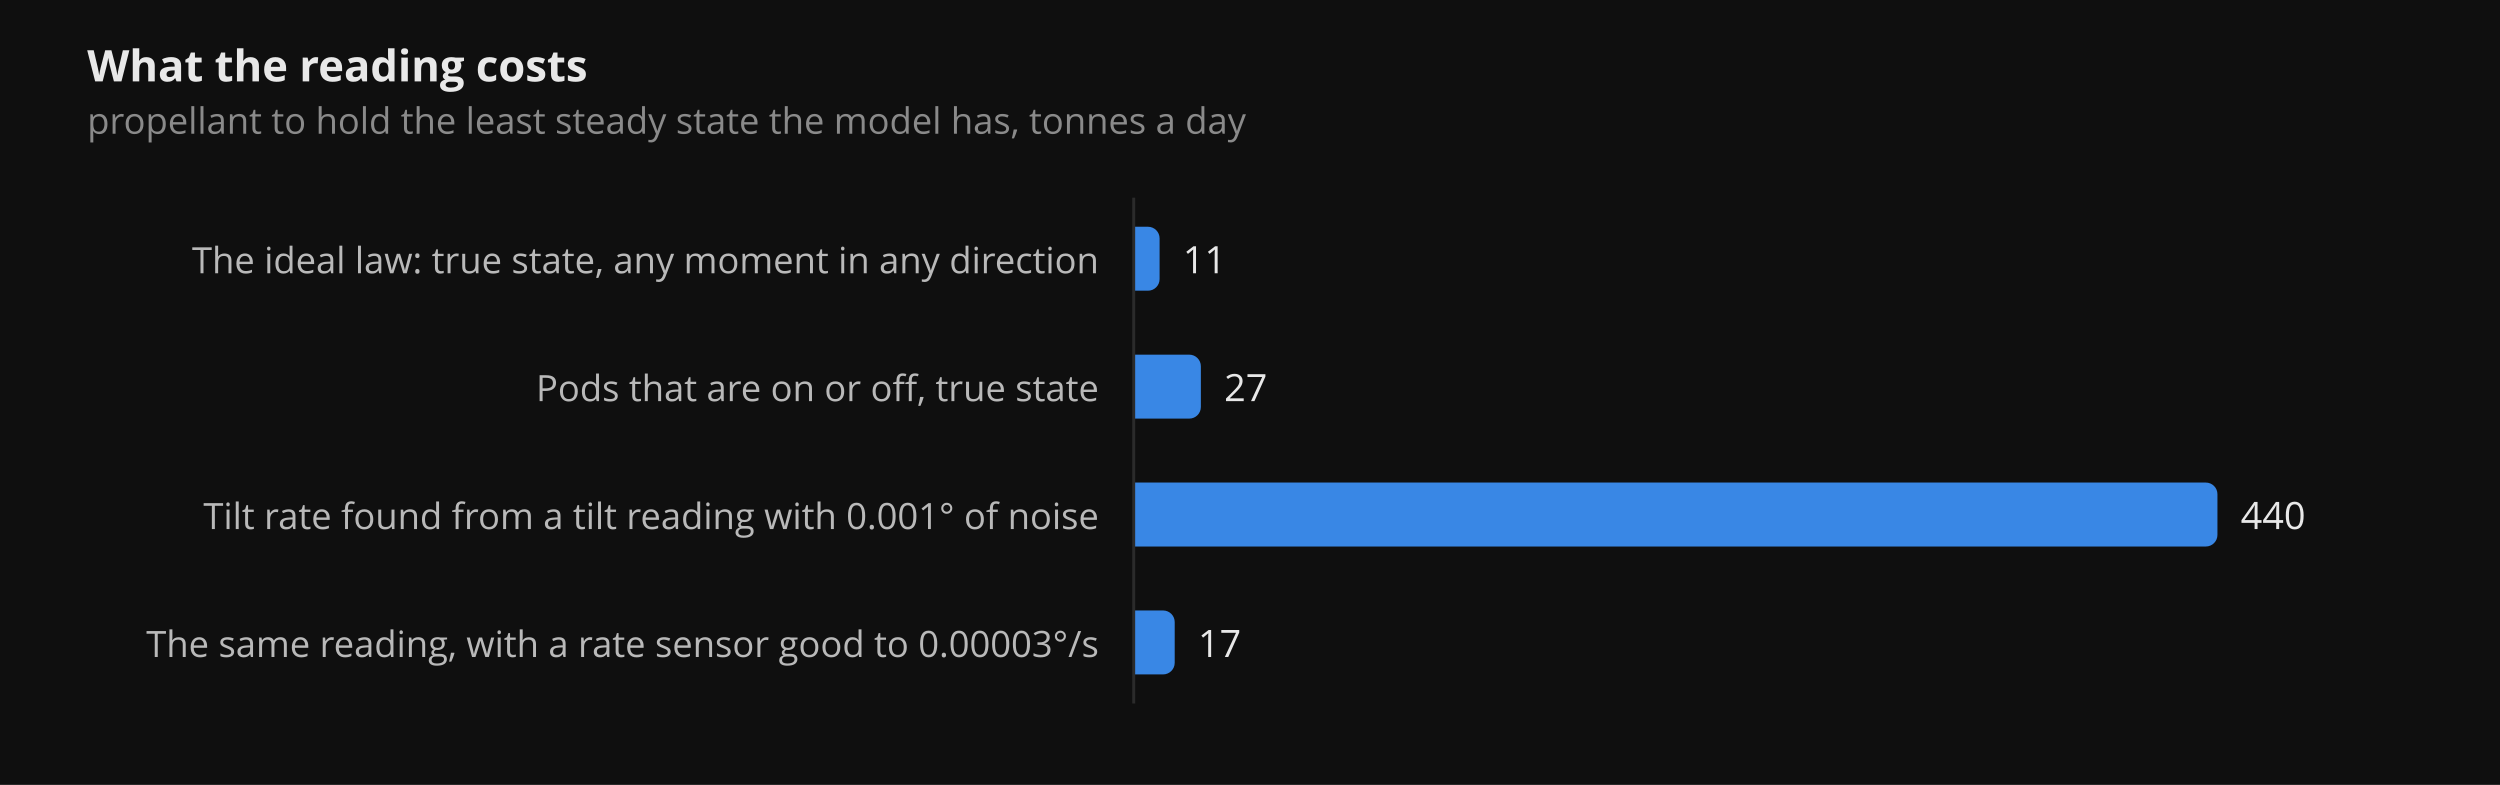
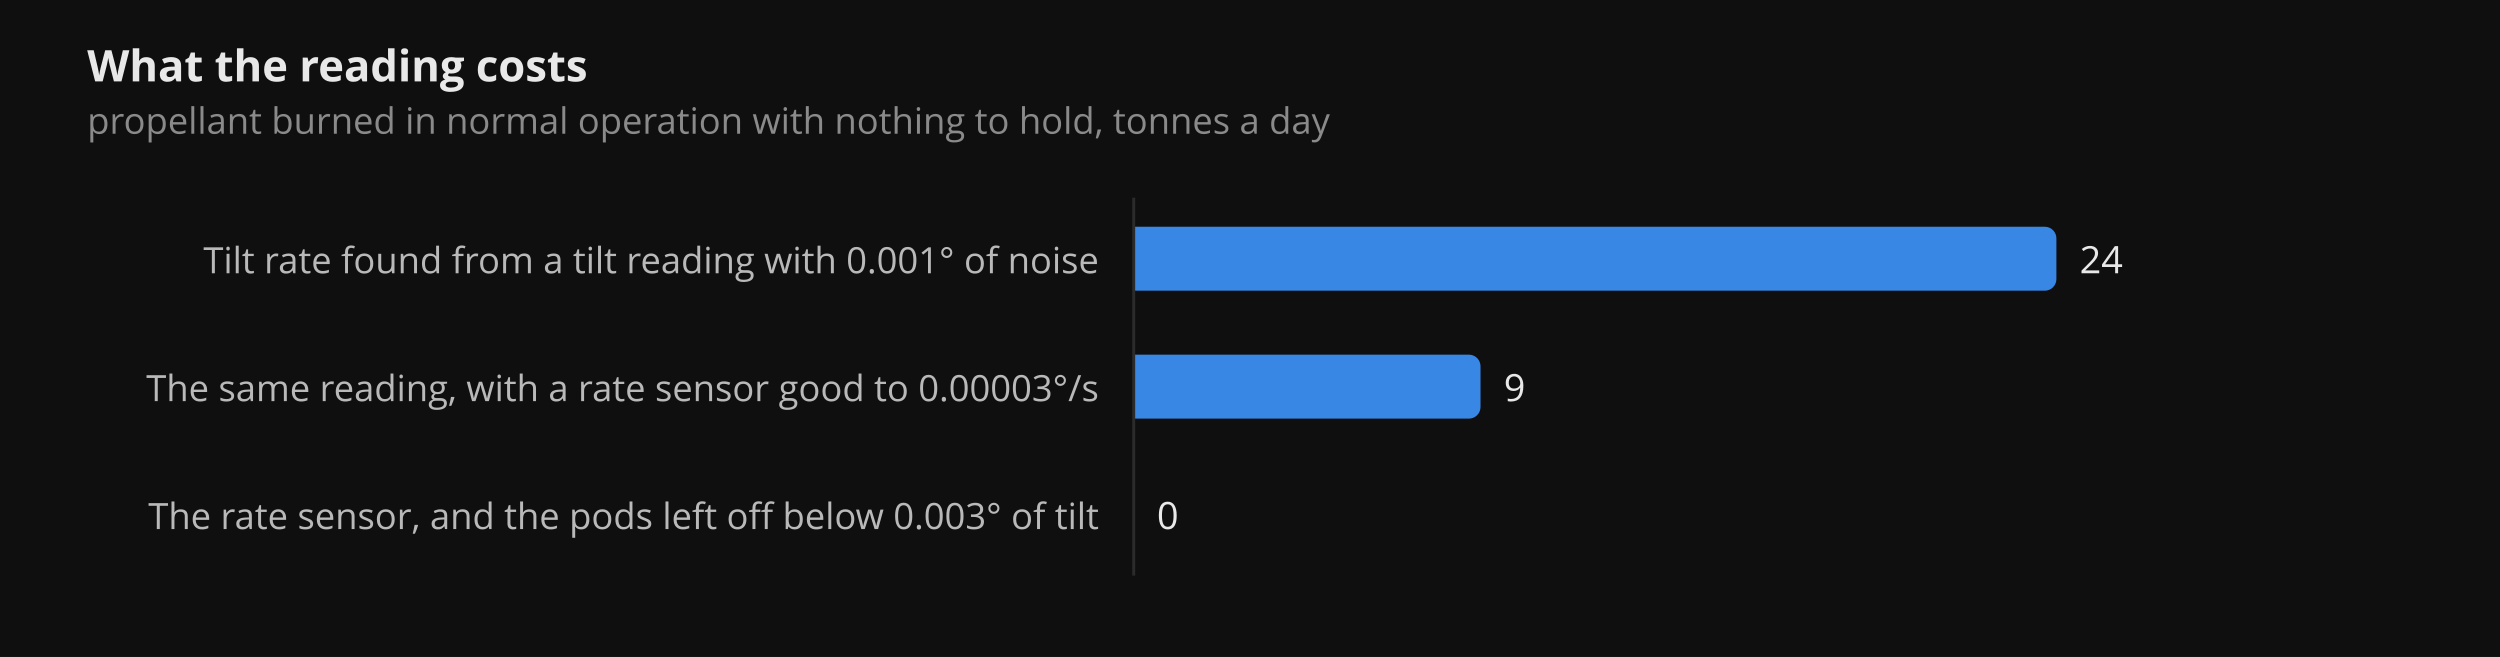
- <svg xmlns="http://www.w3.org/2000/svg" viewBox="0 0 860 270" role="img" aria-labelledby="t d" font-family="'Open Sans', system-ui, -apple-system, 'Segoe UI', Roboto, Arial, sans-serif">
-   <rect width="860" height="270" fill="#0f0f0f" />
+ <svg xmlns="http://www.w3.org/2000/svg" viewBox="0 0 860 226" role="img" aria-labelledby="t d" font-family="'Open Sans', system-ui, -apple-system, 'Segoe UI', Roboto, Arial, sans-serif">
+   <rect width="860" height="226" fill="#0f0f0f" />
  <text x="30.0" y="28.0" font-size="15" fill="#e8e8e8" text-anchor="start" font-weight="700">What the reading costs</text>
-   <text x="30.0" y="46.0" font-size="12.5" fill="#8a8a8a" text-anchor="start" font-weight="400">propellant to hold the least steady state the model has, tonnes a day</text>
-   <text x="378.0" y="94.0" font-size="12.5" fill="#b9b9b9" text-anchor="end" font-weight="400">The ideal law: true state, any moment in any direction</text>
-   <path d="M390 78 h4.9 a4 4 0 0 1 4 4 v14 a4 4 0 0 1 -4 4 h-4.9 z" fill="#3987e5" />
-   <text x="406.9" y="94.0" font-size="13" fill="#e8e8e8" text-anchor="start" font-weight="400">11</text>
-   <text x="378.0" y="138.0" font-size="12.5" fill="#b9b9b9" text-anchor="end" font-weight="400">Pods that are on or off, true state</text>
-   <path d="M390 122 h19.1 a4 4 0 0 1 4 4 v14 a4 4 0 0 1 -4 4 h-19.1 z" fill="#3987e5" />
-   <text x="421.1" y="138.0" font-size="13" fill="#e8e8e8" text-anchor="start" font-weight="400">27</text>
-   <text x="378.0" y="182.0" font-size="12.5" fill="#b9b9b9" text-anchor="end" font-weight="400">Tilt rate found from a tilt reading with 0.001° of noise</text>
-   <path d="M390 166 h368.8 a4 4 0 0 1 4 4 v14 a4 4 0 0 1 -4 4 h-368.8 z" fill="#3987e5" />
-   <text x="770.8" y="182.0" font-size="13" fill="#e8e8e8" text-anchor="start" font-weight="400">440</text>
-   <text x="378.0" y="226.0" font-size="12.5" fill="#b9b9b9" text-anchor="end" font-weight="400">The same reading, with a rate sensor good to 0.00003°/s</text>
-   <path d="M390 210 h10.1 a4 4 0 0 1 4 4 v14 a4 4 0 0 1 -4 4 h-10.1 z" fill="#3987e5" />
-   <text x="412.1" y="226.0" font-size="13" fill="#e8e8e8" text-anchor="start" font-weight="400">17</text>
-   <line x1="390.0" y1="68.0" x2="390.0" y2="242.0" stroke="#2b2b2b" stroke-width="1" />
+   <text x="30.0" y="46.0" font-size="12.5" fill="#8a8a8a" text-anchor="start" font-weight="400">propellant burned in normal operation with nothing to hold, tonnes a day</text>
+   <text x="378.0" y="94.0" font-size="12.5" fill="#b9b9b9" text-anchor="end" font-weight="400">Tilt rate found from a tilt reading with 0.001° of noise</text>
+   <path d="M390 78 h313.4 a4 4 0 0 1 4 4 v14 a4 4 0 0 1 -4 4 h-313.4 z" fill="#3987e5" />
+   <text x="715.4" y="94.0" font-size="13" fill="#e8e8e8" text-anchor="start" font-weight="400">24</text>
+   <text x="378.0" y="138.0" font-size="12.5" fill="#b9b9b9" text-anchor="end" font-weight="400">The same reading, with a rate sensor good to 0.00003°/s</text>
+   <path d="M390 122 h115.3 a4 4 0 0 1 4 4 v14 a4 4 0 0 1 -4 4 h-115.3 z" fill="#3987e5" />
+   <text x="517.3" y="138.0" font-size="13" fill="#e8e8e8" text-anchor="start" font-weight="400">9</text>
+   <text x="378.0" y="182.0" font-size="12.5" fill="#b9b9b9" text-anchor="end" font-weight="400">The rate sensor, and the pods left off below 0.003° of tilt</text>
+   <text x="398.0" y="182.0" font-size="13" fill="#e8e8e8" text-anchor="start" font-weight="400">0</text>
+   <line x1="390.0" y1="68.0" x2="390.0" y2="198.0" stroke="#2b2b2b" stroke-width="1" />
</svg>
